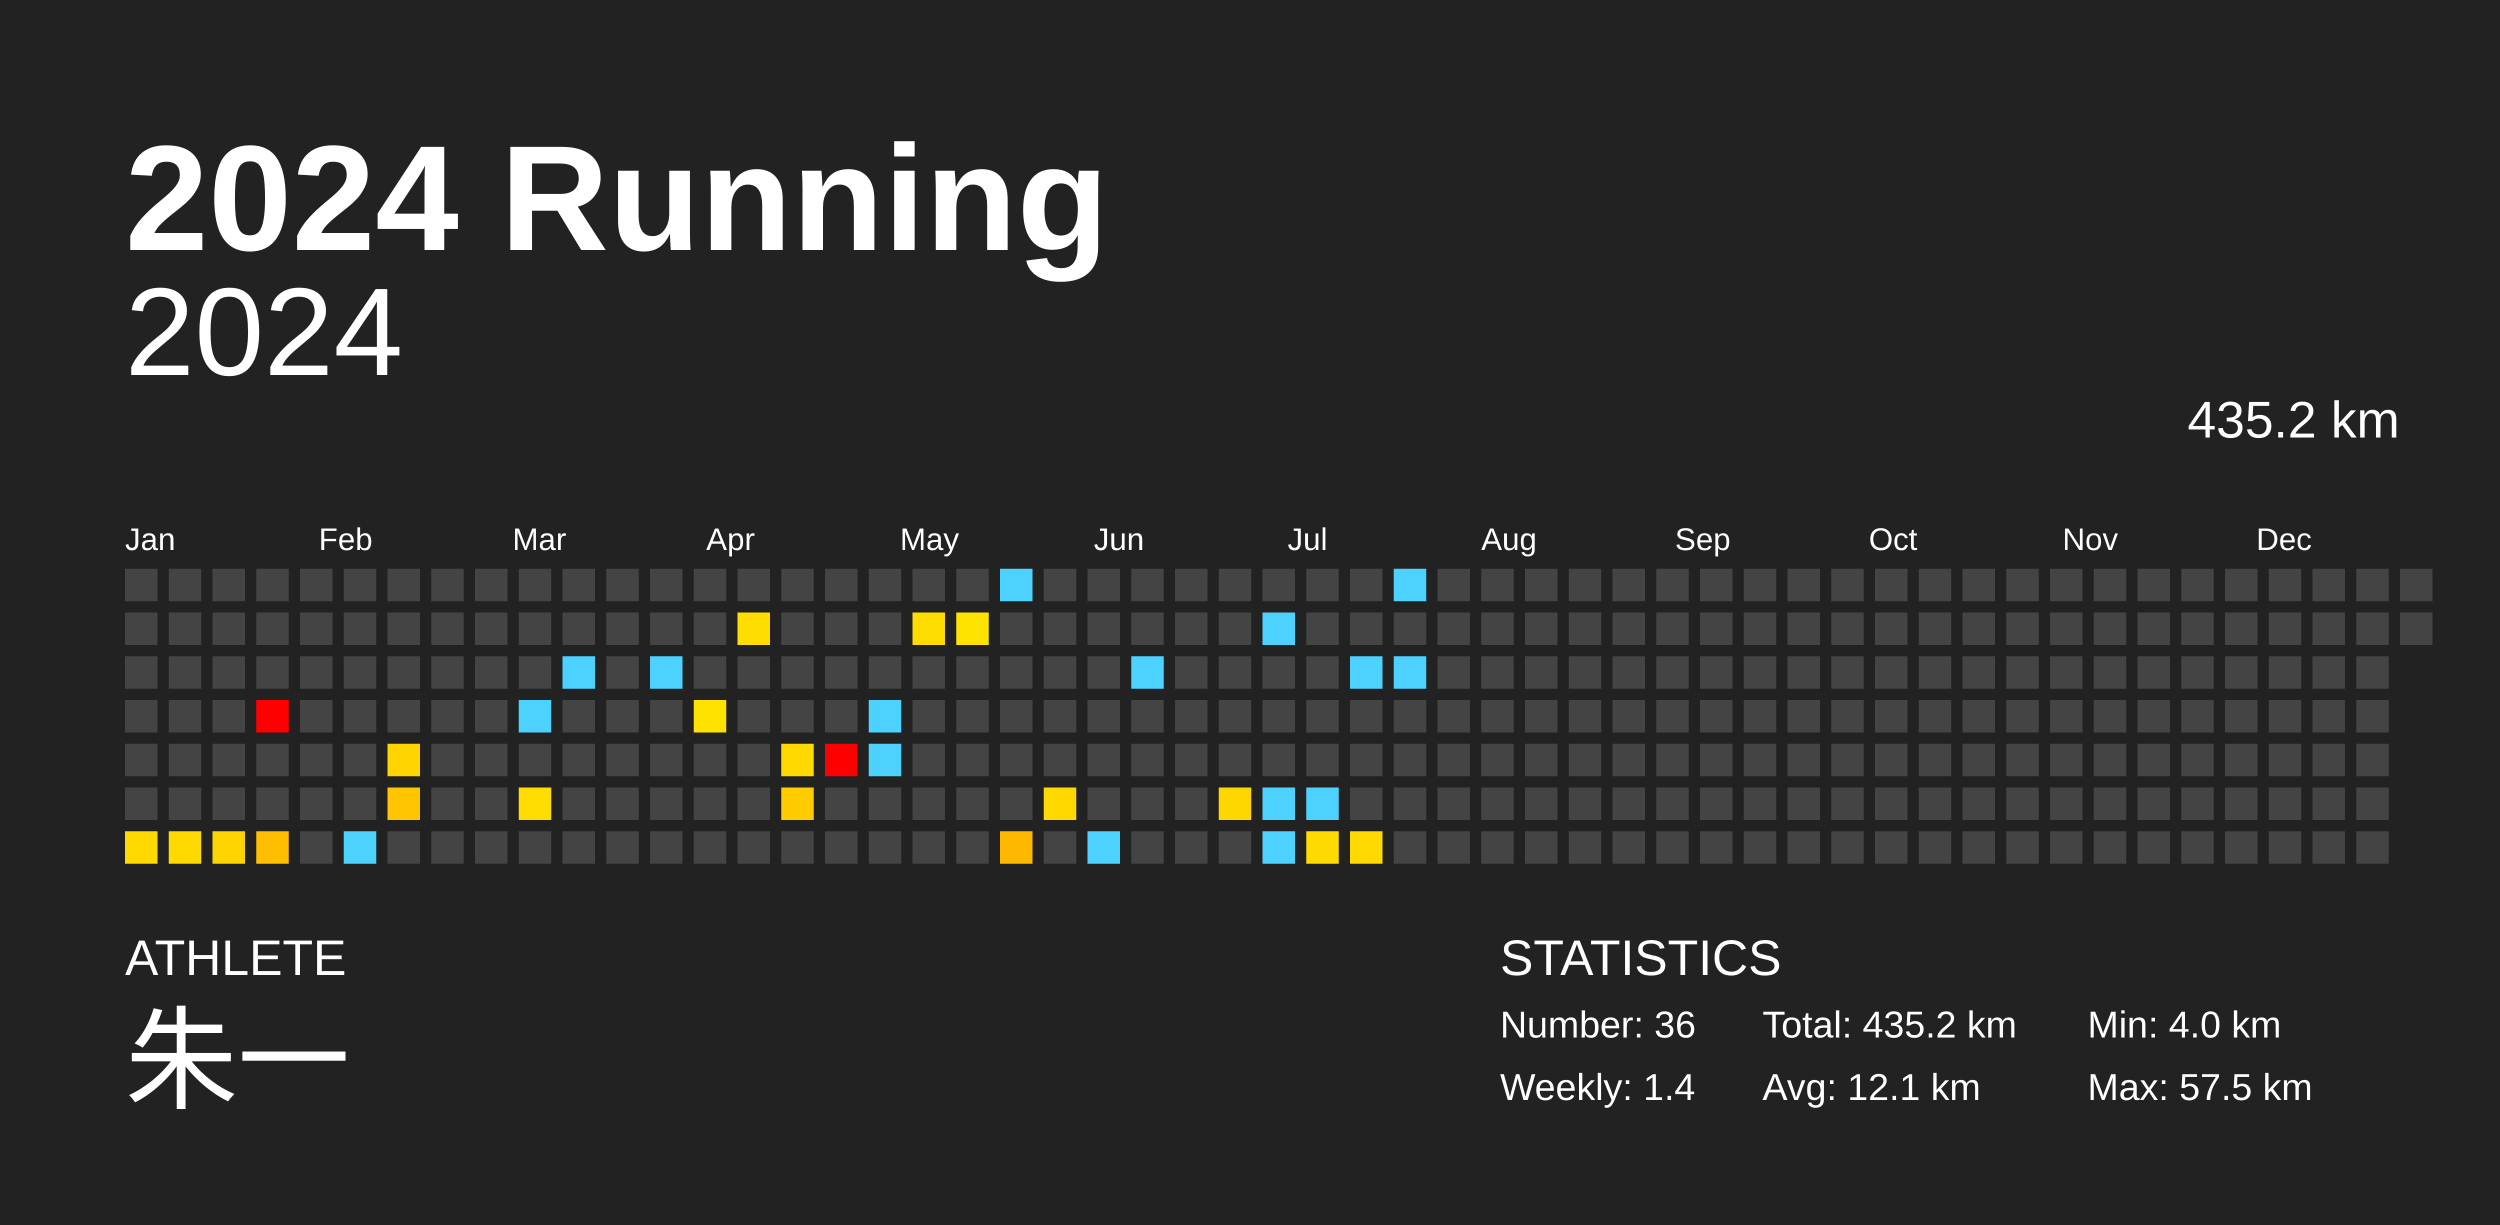
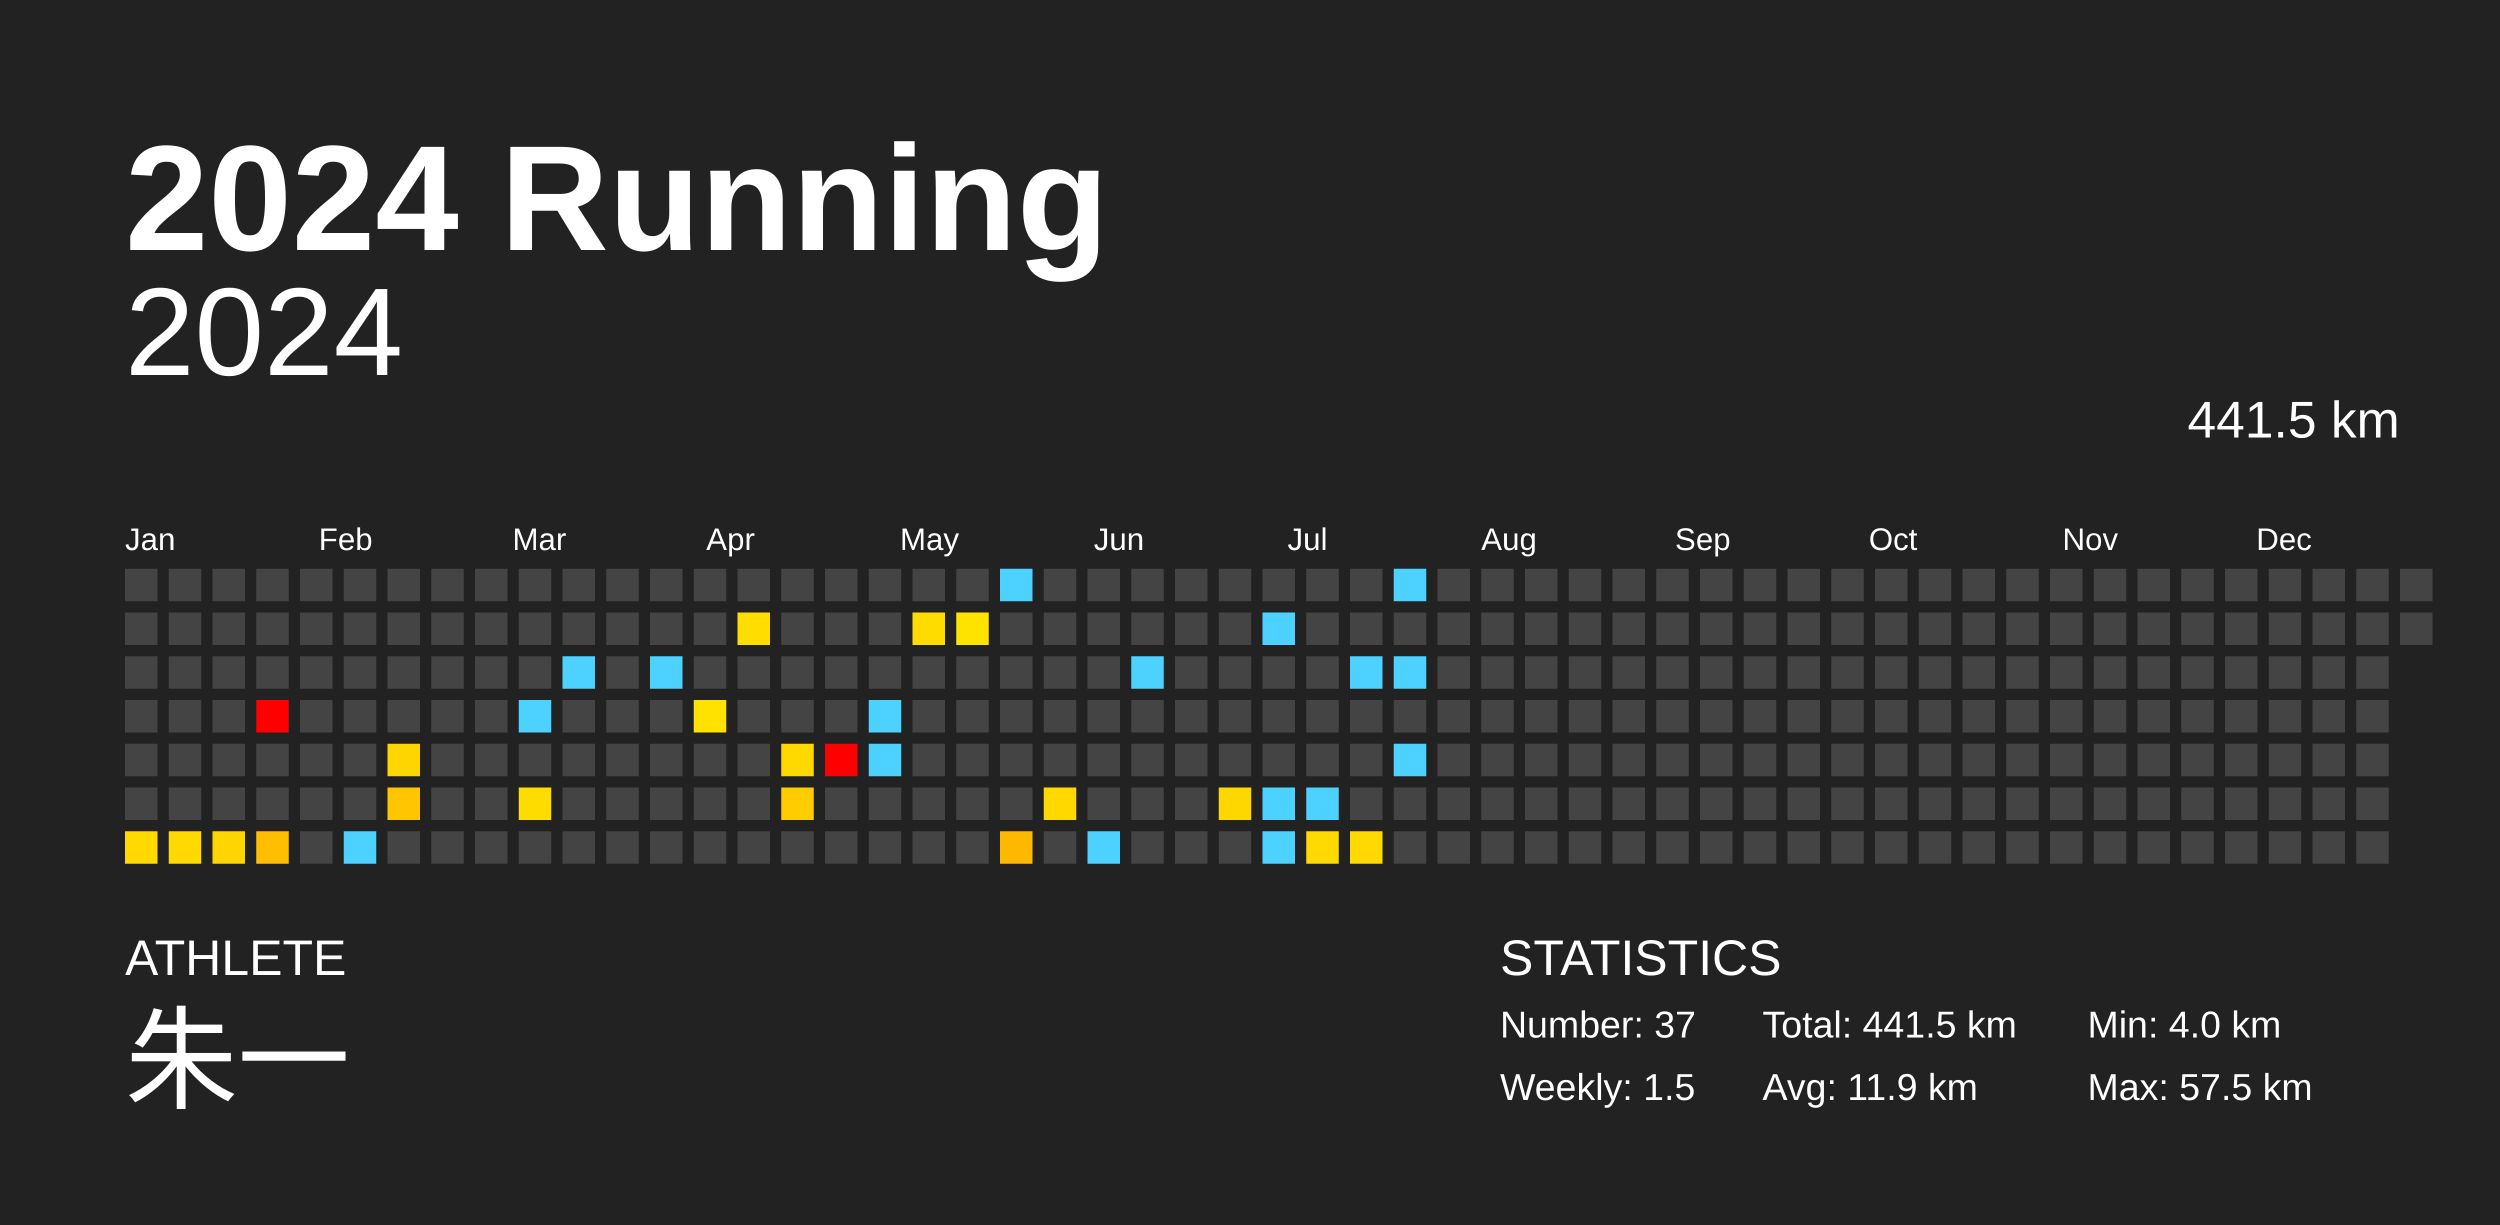
<svg xmlns="http://www.w3.org/2000/svg" baseProfile="full" height="98mm" version="1.1" viewBox="0,0,200,98" width="200mm">
  <defs />
  <rect fill="#222222" height="98" width="200" x="0" y="0" />
  <text fill="#FFFFFF" style="font-size:12px; font-family:Arial; font-weight:bold;" x="10" y="20">2024 Running</text>
  <text fill="#FFFFFF" style="font-size:4px; font-family:Arial" x="10" y="78">ATHLETE</text>
  <text fill="#FFFFFF" style="font-size:9px; font-family:Arial" x="10" y="88">朱一</text>
  <text fill="#FFFFFF" style="font-size:4px; font-family:Arial" x="120" y="78">STATISTICS</text>
-   <text fill="#FFFFFF" style="font-size:3px; font-family:Arial" x="120" y="83">Number: 36</text>
-   <text fill="#FFFFFF" style="font-size:3px; font-family:Arial" x="120" y="88">Weekly: 1.4</text>
-   <text fill="#FFFFFF" style="font-size:3px; font-family:Arial" x="141" y="83">Total: 435.2 km</text>
-   <text fill="#FFFFFF" style="font-size:3px; font-family:Arial" x="141" y="88">Avg: 12.1 km</text>
+   <text fill="#FFFFFF" style="font-size:3px; font-family:Arial" x="120" y="83">Number: 37</text>
+   <text fill="#FFFFFF" style="font-size:3px; font-family:Arial" x="120" y="88">Weekly: 1.5</text>
+   <text fill="#FFFFFF" style="font-size:3px; font-family:Arial" x="141" y="83">Total: 441.5 km</text>
+   <text fill="#FFFFFF" style="font-size:3px; font-family:Arial" x="141" y="88">Avg: 11.9 km</text>
  <text fill="#FFFFFF" style="font-size:3px; font-family:Arial" x="167" y="83">Min: 4.0 km</text>
  <text fill="#FFFFFF" style="font-size:3px; font-family:Arial" x="167" y="88">Max: 57.5 km</text>
  <text alignment-baseline="hanging" fill="#FFFFFF" style="font-size:10.0px; font-family:Arial;" x="10" y="30">2024</text>
-   <text alignment-baseline="hanging" fill="#FFFFFF" style="font-size:4.125px; font-family:Arial;" x="175" y="35">435.2 km</text>
+   <text alignment-baseline="hanging" fill="#FFFFFF" style="font-size:4.125px; font-family:Arial;" x="175" y="35">441.5 km</text>
  <text fill="#FFFFFF" style="font-size:2.5px; font-family:Arial" x="10.0" y="44">Jan</text>
  <text fill="#FFFFFF" style="font-size:2.5px; font-family:Arial" x="25.5" y="44">Feb</text>
  <text fill="#FFFFFF" style="font-size:2.5px; font-family:Arial" x="41.0" y="44">Mar</text>
  <text fill="#FFFFFF" style="font-size:2.5px; font-family:Arial" x="56.5" y="44">Apr</text>
  <text fill="#FFFFFF" style="font-size:2.5px; font-family:Arial" x="72.0" y="44">May</text>
  <text fill="#FFFFFF" style="font-size:2.5px; font-family:Arial" x="87.5" y="44">Jun</text>
  <text fill="#FFFFFF" style="font-size:2.5px; font-family:Arial" x="103.0" y="44">Jul</text>
  <text fill="#FFFFFF" style="font-size:2.5px; font-family:Arial" x="118.5" y="44">Aug</text>
  <text fill="#FFFFFF" style="font-size:2.5px; font-family:Arial" x="134.0" y="44">Sep</text>
  <text fill="#FFFFFF" style="font-size:2.5px; font-family:Arial" x="149.5" y="44">Oct</text>
  <text fill="#FFFFFF" style="font-size:2.5px; font-family:Arial" x="165.0" y="44">Nov</text>
  <text fill="#FFFFFF" style="font-size:2.5px; font-family:Arial" x="180.5" y="44">Dec</text>
  <rect fill="#444444" height="2.6" width="2.6" x="10.0" y="45.5" />
  <rect fill="#444444" height="2.6" width="2.6" x="10.0" y="49.0" />
  <rect fill="#444444" height="2.6" width="2.6" x="10.0" y="52.5" />
  <rect fill="#444444" height="2.6" width="2.6" x="10.0" y="56.0" />
  <rect fill="#444444" height="2.6" width="2.6" x="10.0" y="59.5" />
  <rect fill="#444444" height="2.6" width="2.6" x="10.0" y="63.0" />
  <rect fill="#ffd900" height="2.6" width="2.6" x="10.0" y="66.5" />
  <rect fill="#444444" height="2.6" width="2.6" x="13.5" y="45.5" />
  <rect fill="#444444" height="2.6" width="2.6" x="13.5" y="49.0" />
  <rect fill="#444444" height="2.6" width="2.6" x="13.5" y="52.5" />
  <rect fill="#444444" height="2.6" width="2.6" x="13.5" y="56.0" />
  <rect fill="#444444" height="2.6" width="2.6" x="13.5" y="59.5" />
  <rect fill="#444444" height="2.6" width="2.6" x="13.5" y="63.0" />
  <rect fill="#ffd900" height="2.6" width="2.6" x="13.5" y="66.5" />
  <rect fill="#444444" height="2.6" width="2.6" x="17.0" y="45.5" />
  <rect fill="#444444" height="2.6" width="2.6" x="17.0" y="49.0" />
  <rect fill="#444444" height="2.6" width="2.6" x="17.0" y="52.5" />
  <rect fill="#444444" height="2.6" width="2.6" x="17.0" y="56.0" />
  <rect fill="#444444" height="2.6" width="2.6" x="17.0" y="59.5" />
  <rect fill="#444444" height="2.6" width="2.6" x="17.0" y="63.0" />
  <rect fill="#ffd500" height="2.6" width="2.6" x="17.0" y="66.5" />
  <rect fill="#444444" height="2.6" width="2.6" x="20.5" y="45.5" />
  <rect fill="#444444" height="2.6" width="2.6" x="20.5" y="49.0" />
  <rect fill="#444444" height="2.6" width="2.6" x="20.5" y="52.5" />
  <rect fill="red" height="2.6" width="2.6" x="20.5" y="56.0" />
  <rect fill="#444444" height="2.6" width="2.6" x="20.5" y="59.5" />
  <rect fill="#444444" height="2.6" width="2.6" x="20.5" y="63.0" />
  <rect fill="#ffbf00" height="2.6" width="2.6" x="20.5" y="66.5" />
  <rect fill="#444444" height="2.6" width="2.6" x="24.0" y="45.5" />
  <rect fill="#444444" height="2.6" width="2.6" x="24.0" y="49.0" />
  <rect fill="#444444" height="2.6" width="2.6" x="24.0" y="52.5" />
  <rect fill="#444444" height="2.6" width="2.6" x="24.0" y="56.0" />
  <rect fill="#444444" height="2.6" width="2.6" x="24.0" y="59.5" />
  <rect fill="#444444" height="2.6" width="2.6" x="24.0" y="63.0" />
  <rect fill="#444444" height="2.6" width="2.6" x="24.0" y="66.5" />
  <rect fill="#444444" height="2.6" width="2.6" x="27.5" y="45.5" />
  <rect fill="#444444" height="2.6" width="2.6" x="27.5" y="49.0" />
  <rect fill="#444444" height="2.6" width="2.6" x="27.5" y="52.5" />
  <rect fill="#444444" height="2.6" width="2.6" x="27.5" y="56.0" />
  <rect fill="#444444" height="2.6" width="2.6" x="27.5" y="59.5" />
  <rect fill="#444444" height="2.6" width="2.6" x="27.5" y="63.0" />
  <rect fill="#4dd2ff" height="2.6" width="2.6" x="27.5" y="66.5" />
  <rect fill="#444444" height="2.6" width="2.6" x="31.0" y="45.5" />
  <rect fill="#444444" height="2.6" width="2.6" x="31.0" y="49.0" />
  <rect fill="#444444" height="2.6" width="2.6" x="31.0" y="52.5" />
  <rect fill="#444444" height="2.6" width="2.6" x="31.0" y="56.0" />
  <rect fill="#ffd500" height="2.6" width="2.6" x="31.0" y="59.5" />
  <rect fill="#ffc500" height="2.6" width="2.6" x="31.0" y="63.0" />
  <rect fill="#444444" height="2.6" width="2.6" x="31.0" y="66.5" />
  <rect fill="#444444" height="2.6" width="2.6" x="34.5" y="45.5" />
  <rect fill="#444444" height="2.6" width="2.6" x="34.5" y="49.0" />
  <rect fill="#444444" height="2.6" width="2.6" x="34.5" y="52.5" />
  <rect fill="#444444" height="2.6" width="2.6" x="34.5" y="56.0" />
  <rect fill="#444444" height="2.6" width="2.6" x="34.5" y="59.5" />
  <rect fill="#444444" height="2.6" width="2.6" x="34.5" y="63.0" />
  <rect fill="#444444" height="2.6" width="2.6" x="34.5" y="66.5" />
  <rect fill="#444444" height="2.6" width="2.6" x="38.0" y="45.5" />
  <rect fill="#444444" height="2.6" width="2.6" x="38.0" y="49.0" />
  <rect fill="#444444" height="2.6" width="2.6" x="38.0" y="52.5" />
  <rect fill="#444444" height="2.6" width="2.6" x="38.0" y="56.0" />
  <rect fill="#444444" height="2.6" width="2.6" x="38.0" y="59.5" />
  <rect fill="#444444" height="2.6" width="2.6" x="38.0" y="63.0" />
  <rect fill="#444444" height="2.6" width="2.6" x="38.0" y="66.5" />
  <rect fill="#444444" height="2.6" width="2.6" x="41.5" y="45.5" />
  <rect fill="#444444" height="2.6" width="2.6" x="41.5" y="49.0" />
  <rect fill="#444444" height="2.6" width="2.6" x="41.5" y="52.5" />
  <rect fill="#4dd2ff" height="2.6" width="2.6" x="41.5" y="56.0" />
  <rect fill="#444444" height="2.6" width="2.6" x="41.5" y="59.5" />
  <rect fill="#ffdc00" height="2.6" width="2.6" x="41.5" y="63.0" />
  <rect fill="#444444" height="2.6" width="2.6" x="41.5" y="66.5" />
  <rect fill="#444444" height="2.6" width="2.6" x="45.0" y="45.5" />
  <rect fill="#444444" height="2.6" width="2.6" x="45.0" y="49.0" />
  <rect fill="#4dd2ff" height="2.6" width="2.6" x="45.0" y="52.5" />
  <rect fill="#444444" height="2.6" width="2.6" x="45.0" y="56.0" />
  <rect fill="#444444" height="2.6" width="2.6" x="45.0" y="59.5" />
  <rect fill="#444444" height="2.6" width="2.6" x="45.0" y="63.0" />
  <rect fill="#444444" height="2.6" width="2.6" x="45.0" y="66.5" />
  <rect fill="#444444" height="2.6" width="2.6" x="48.5" y="45.5" />
  <rect fill="#444444" height="2.6" width="2.6" x="48.5" y="49.0" />
  <rect fill="#444444" height="2.6" width="2.6" x="48.5" y="52.5" />
  <rect fill="#444444" height="2.6" width="2.6" x="48.5" y="56.0" />
  <rect fill="#444444" height="2.6" width="2.6" x="48.5" y="59.5" />
  <rect fill="#444444" height="2.6" width="2.6" x="48.5" y="63.0" />
  <rect fill="#444444" height="2.6" width="2.6" x="48.5" y="66.5" />
  <rect fill="#444444" height="2.6" width="2.6" x="52.0" y="45.5" />
  <rect fill="#444444" height="2.6" width="2.6" x="52.0" y="49.0" />
  <rect fill="#4dd2ff" height="2.6" width="2.6" x="52.0" y="52.5" />
  <rect fill="#444444" height="2.6" width="2.6" x="52.0" y="56.0" />
  <rect fill="#444444" height="2.6" width="2.6" x="52.0" y="59.5" />
  <rect fill="#444444" height="2.6" width="2.6" x="52.0" y="63.0" />
  <rect fill="#444444" height="2.6" width="2.6" x="52.0" y="66.5" />
  <rect fill="#444444" height="2.6" width="2.6" x="55.5" y="45.5" />
  <rect fill="#444444" height="2.6" width="2.6" x="55.5" y="49.0" />
  <rect fill="#444444" height="2.6" width="2.6" x="55.5" y="52.5" />
  <rect fill="#ffe200" height="2.6" width="2.6" x="55.5" y="56.0" />
  <rect fill="#444444" height="2.6" width="2.6" x="55.5" y="59.5" />
  <rect fill="#444444" height="2.6" width="2.6" x="55.5" y="63.0" />
  <rect fill="#444444" height="2.6" width="2.6" x="55.5" y="66.5" />
  <rect fill="#444444" height="2.6" width="2.6" x="59.0" y="45.5" />
  <rect fill="#ffdd00" height="2.6" width="2.6" x="59.0" y="49.0" />
  <rect fill="#444444" height="2.6" width="2.6" x="59.0" y="52.5" />
  <rect fill="#444444" height="2.6" width="2.6" x="59.0" y="56.0" />
  <rect fill="#444444" height="2.6" width="2.6" x="59.0" y="59.5" />
  <rect fill="#444444" height="2.6" width="2.6" x="59.0" y="63.0" />
  <rect fill="#444444" height="2.6" width="2.6" x="59.0" y="66.5" />
  <rect fill="#444444" height="2.6" width="2.6" x="62.5" y="45.5" />
  <rect fill="#444444" height="2.6" width="2.6" x="62.5" y="49.0" />
  <rect fill="#444444" height="2.6" width="2.6" x="62.5" y="52.5" />
  <rect fill="#444444" height="2.6" width="2.6" x="62.5" y="56.0" />
  <rect fill="#ffd900" height="2.6" width="2.6" x="62.5" y="59.5" />
  <rect fill="#ffcc00" height="2.6" width="2.6" x="62.5" y="63.0" />
  <rect fill="#444444" height="2.6" width="2.6" x="62.5" y="66.5" />
  <rect fill="#444444" height="2.6" width="2.6" x="66.0" y="45.5" />
  <rect fill="#444444" height="2.6" width="2.6" x="66.0" y="49.0" />
  <rect fill="#444444" height="2.6" width="2.6" x="66.0" y="52.5" />
  <rect fill="#444444" height="2.6" width="2.6" x="66.0" y="56.0" />
  <rect fill="red" height="2.6" width="2.6" x="66.0" y="59.5" />
  <rect fill="#444444" height="2.6" width="2.6" x="66.0" y="63.0" />
  <rect fill="#444444" height="2.6" width="2.6" x="66.0" y="66.5" />
  <rect fill="#444444" height="2.6" width="2.6" x="69.5" y="45.5" />
  <rect fill="#444444" height="2.6" width="2.6" x="69.5" y="49.0" />
  <rect fill="#444444" height="2.6" width="2.6" x="69.5" y="52.5" />
  <rect fill="#4dd2ff" height="2.6" width="2.6" x="69.5" y="56.0" />
  <rect fill="#4dd2ff" height="2.6" width="2.6" x="69.5" y="59.5" />
  <rect fill="#444444" height="2.6" width="2.6" x="69.5" y="63.0" />
  <rect fill="#444444" height="2.6" width="2.6" x="69.5" y="66.5" />
  <rect fill="#444444" height="2.6" width="2.6" x="73.0" y="45.5" />
  <rect fill="#ffdc00" height="2.6" width="2.6" x="73.0" y="49.0" />
  <rect fill="#444444" height="2.6" width="2.6" x="73.0" y="52.5" />
  <rect fill="#444444" height="2.6" width="2.6" x="73.0" y="56.0" />
  <rect fill="#444444" height="2.6" width="2.6" x="73.0" y="59.5" />
  <rect fill="#444444" height="2.6" width="2.6" x="73.0" y="63.0" />
  <rect fill="#444444" height="2.6" width="2.6" x="73.0" y="66.5" />
  <rect fill="#444444" height="2.6" width="2.6" x="76.5" y="45.5" />
  <rect fill="#ffe300" height="2.6" width="2.6" x="76.5" y="49.0" />
  <rect fill="#444444" height="2.6" width="2.6" x="76.5" y="52.5" />
  <rect fill="#444444" height="2.6" width="2.6" x="76.5" y="56.0" />
  <rect fill="#444444" height="2.6" width="2.6" x="76.5" y="59.5" />
  <rect fill="#444444" height="2.6" width="2.6" x="76.5" y="63.0" />
  <rect fill="#444444" height="2.6" width="2.6" x="76.5" y="66.5" />
  <rect fill="#4dd2ff" height="2.6" width="2.6" x="80.0" y="45.5" />
  <rect fill="#444444" height="2.6" width="2.6" x="80.0" y="49.0" />
  <rect fill="#444444" height="2.6" width="2.6" x="80.0" y="52.5" />
  <rect fill="#444444" height="2.6" width="2.6" x="80.0" y="56.0" />
  <rect fill="#444444" height="2.6" width="2.6" x="80.0" y="59.5" />
  <rect fill="#444444" height="2.6" width="2.6" x="80.0" y="63.0" />
  <rect fill="#ffb800" height="2.6" width="2.6" x="80.0" y="66.5" />
  <rect fill="#444444" height="2.6" width="2.6" x="83.5" y="45.5" />
  <rect fill="#444444" height="2.6" width="2.6" x="83.5" y="49.0" />
  <rect fill="#444444" height="2.6" width="2.6" x="83.5" y="52.5" />
  <rect fill="#444444" height="2.6" width="2.6" x="83.5" y="56.0" />
  <rect fill="#444444" height="2.6" width="2.6" x="83.5" y="59.5" />
  <rect fill="#ffd800" height="2.6" width="2.6" x="83.5" y="63.0" />
  <rect fill="#444444" height="2.6" width="2.6" x="83.5" y="66.5" />
  <rect fill="#444444" height="2.6" width="2.6" x="87.0" y="45.5" />
  <rect fill="#444444" height="2.6" width="2.6" x="87.0" y="49.0" />
  <rect fill="#444444" height="2.6" width="2.6" x="87.0" y="52.5" />
  <rect fill="#444444" height="2.6" width="2.6" x="87.0" y="56.0" />
  <rect fill="#444444" height="2.6" width="2.6" x="87.0" y="59.5" />
  <rect fill="#444444" height="2.6" width="2.6" x="87.0" y="63.0" />
  <rect fill="#4dd2ff" height="2.6" width="2.6" x="87.0" y="66.5" />
  <rect fill="#444444" height="2.6" width="2.6" x="90.5" y="45.5" />
  <rect fill="#444444" height="2.6" width="2.6" x="90.5" y="49.0" />
  <rect fill="#4dd2ff" height="2.6" width="2.6" x="90.5" y="52.5" />
  <rect fill="#444444" height="2.6" width="2.6" x="90.5" y="56.0" />
  <rect fill="#444444" height="2.6" width="2.6" x="90.5" y="59.5" />
  <rect fill="#444444" height="2.6" width="2.6" x="90.5" y="63.0" />
  <rect fill="#444444" height="2.6" width="2.6" x="90.5" y="66.5" />
  <rect fill="#444444" height="2.6" width="2.6" x="94.0" y="45.5" />
  <rect fill="#444444" height="2.6" width="2.6" x="94.0" y="49.0" />
  <rect fill="#444444" height="2.6" width="2.6" x="94.0" y="52.5" />
  <rect fill="#444444" height="2.6" width="2.6" x="94.0" y="56.0" />
  <rect fill="#444444" height="2.6" width="2.6" x="94.0" y="59.5" />
  <rect fill="#444444" height="2.6" width="2.6" x="94.0" y="63.0" />
  <rect fill="#444444" height="2.6" width="2.6" x="94.0" y="66.5" />
  <rect fill="#444444" height="2.6" width="2.6" x="97.5" y="45.5" />
  <rect fill="#444444" height="2.6" width="2.6" x="97.5" y="49.0" />
  <rect fill="#444444" height="2.6" width="2.6" x="97.5" y="52.5" />
  <rect fill="#444444" height="2.6" width="2.6" x="97.5" y="56.0" />
  <rect fill="#444444" height="2.6" width="2.6" x="97.5" y="59.5" />
  <rect fill="#ffd700" height="2.6" width="2.6" x="97.5" y="63.0" />
  <rect fill="#444444" height="2.6" width="2.6" x="97.5" y="66.5" />
  <rect fill="#444444" height="2.6" width="2.6" x="101.0" y="45.5" />
  <rect fill="#4dd2ff" height="2.6" width="2.6" x="101.0" y="49.0" />
  <rect fill="#444444" height="2.6" width="2.6" x="101.0" y="52.5" />
  <rect fill="#444444" height="2.6" width="2.6" x="101.0" y="56.0" />
  <rect fill="#444444" height="2.6" width="2.6" x="101.0" y="59.5" />
  <rect fill="#4dd2ff" height="2.6" width="2.6" x="101.0" y="63.0" />
  <rect fill="#4dd2ff" height="2.6" width="2.6" x="101.0" y="66.5" />
  <rect fill="#444444" height="2.6" width="2.6" x="104.5" y="45.5" />
  <rect fill="#444444" height="2.6" width="2.6" x="104.5" y="49.0" />
  <rect fill="#444444" height="2.6" width="2.6" x="104.5" y="52.5" />
  <rect fill="#444444" height="2.6" width="2.6" x="104.5" y="56.0" />
  <rect fill="#444444" height="2.6" width="2.6" x="104.5" y="59.5" />
  <rect fill="#4dd2ff" height="2.6" width="2.6" x="104.5" y="63.0" />
  <rect fill="#ffda00" height="2.6" width="2.6" x="104.5" y="66.5" />
  <rect fill="#444444" height="2.6" width="2.6" x="108.0" y="45.5" />
  <rect fill="#444444" height="2.6" width="2.6" x="108.0" y="49.0" />
  <rect fill="#4dd2ff" height="2.6" width="2.6" x="108.0" y="52.5" />
  <rect fill="#444444" height="2.6" width="2.6" x="108.0" y="56.0" />
  <rect fill="#444444" height="2.6" width="2.6" x="108.0" y="59.5" />
  <rect fill="#444444" height="2.6" width="2.6" x="108.0" y="63.0" />
  <rect fill="#ffd900" height="2.6" width="2.6" x="108.0" y="66.5" />
  <rect fill="#4dd2ff" height="2.6" width="2.6" x="111.5" y="45.5" />
  <rect fill="#444444" height="2.6" width="2.6" x="111.5" y="49.0" />
  <rect fill="#4dd2ff" height="2.6" width="2.6" x="111.5" y="52.5" />
  <rect fill="#444444" height="2.6" width="2.6" x="111.5" y="56.0" />
-   <rect fill="#444444" height="2.6" width="2.6" x="111.5" y="59.5" />
+   <rect fill="#4dd2ff" height="2.6" width="2.6" x="111.5" y="59.5" />
  <rect fill="#444444" height="2.6" width="2.6" x="111.5" y="63.0" />
  <rect fill="#444444" height="2.6" width="2.6" x="111.5" y="66.5" />
  <rect fill="#444444" height="2.6" width="2.6" x="115.0" y="45.5" />
  <rect fill="#444444" height="2.6" width="2.6" x="115.0" y="49.0" />
  <rect fill="#444444" height="2.6" width="2.6" x="115.0" y="52.5" />
  <rect fill="#444444" height="2.6" width="2.6" x="115.0" y="56.0" />
  <rect fill="#444444" height="2.6" width="2.6" x="115.0" y="59.5" />
  <rect fill="#444444" height="2.6" width="2.6" x="115.0" y="63.0" />
  <rect fill="#444444" height="2.6" width="2.6" x="115.0" y="66.5" />
  <rect fill="#444444" height="2.6" width="2.6" x="118.5" y="45.5" />
  <rect fill="#444444" height="2.6" width="2.6" x="118.5" y="49.0" />
  <rect fill="#444444" height="2.6" width="2.6" x="118.5" y="52.5" />
  <rect fill="#444444" height="2.6" width="2.6" x="118.5" y="56.0" />
  <rect fill="#444444" height="2.6" width="2.6" x="118.5" y="59.5" />
  <rect fill="#444444" height="2.6" width="2.6" x="118.5" y="63.0" />
  <rect fill="#444444" height="2.6" width="2.6" x="118.5" y="66.5" />
  <rect fill="#444444" height="2.6" width="2.6" x="122.0" y="45.5" />
  <rect fill="#444444" height="2.6" width="2.6" x="122.0" y="49.0" />
  <rect fill="#444444" height="2.6" width="2.6" x="122.0" y="52.5" />
  <rect fill="#444444" height="2.6" width="2.6" x="122.0" y="56.0" />
  <rect fill="#444444" height="2.6" width="2.6" x="122.0" y="59.5" />
  <rect fill="#444444" height="2.6" width="2.6" x="122.0" y="63.0" />
  <rect fill="#444444" height="2.6" width="2.6" x="122.0" y="66.5" />
  <rect fill="#444444" height="2.6" width="2.6" x="125.5" y="45.5" />
  <rect fill="#444444" height="2.6" width="2.6" x="125.5" y="49.0" />
  <rect fill="#444444" height="2.6" width="2.6" x="125.5" y="52.5" />
  <rect fill="#444444" height="2.6" width="2.6" x="125.5" y="56.0" />
  <rect fill="#444444" height="2.6" width="2.6" x="125.5" y="59.5" />
  <rect fill="#444444" height="2.6" width="2.6" x="125.5" y="63.0" />
  <rect fill="#444444" height="2.6" width="2.6" x="125.5" y="66.5" />
  <rect fill="#444444" height="2.6" width="2.6" x="129.0" y="45.5" />
  <rect fill="#444444" height="2.6" width="2.6" x="129.0" y="49.0" />
  <rect fill="#444444" height="2.6" width="2.6" x="129.0" y="52.5" />
  <rect fill="#444444" height="2.6" width="2.6" x="129.0" y="56.0" />
  <rect fill="#444444" height="2.6" width="2.6" x="129.0" y="59.5" />
  <rect fill="#444444" height="2.6" width="2.6" x="129.0" y="63.0" />
  <rect fill="#444444" height="2.6" width="2.6" x="129.0" y="66.5" />
  <rect fill="#444444" height="2.6" width="2.6" x="132.5" y="45.5" />
  <rect fill="#444444" height="2.6" width="2.6" x="132.5" y="49.0" />
  <rect fill="#444444" height="2.6" width="2.6" x="132.5" y="52.5" />
  <rect fill="#444444" height="2.6" width="2.6" x="132.5" y="56.0" />
  <rect fill="#444444" height="2.6" width="2.6" x="132.5" y="59.5" />
  <rect fill="#444444" height="2.6" width="2.6" x="132.5" y="63.0" />
  <rect fill="#444444" height="2.6" width="2.6" x="132.5" y="66.5" />
  <rect fill="#444444" height="2.6" width="2.6" x="136.0" y="45.5" />
  <rect fill="#444444" height="2.6" width="2.6" x="136.0" y="49.0" />
  <rect fill="#444444" height="2.6" width="2.6" x="136.0" y="52.5" />
  <rect fill="#444444" height="2.6" width="2.6" x="136.0" y="56.0" />
  <rect fill="#444444" height="2.6" width="2.6" x="136.0" y="59.5" />
  <rect fill="#444444" height="2.6" width="2.6" x="136.0" y="63.0" />
  <rect fill="#444444" height="2.6" width="2.6" x="136.0" y="66.5" />
  <rect fill="#444444" height="2.6" width="2.6" x="139.5" y="45.5" />
  <rect fill="#444444" height="2.6" width="2.6" x="139.5" y="49.0" />
  <rect fill="#444444" height="2.6" width="2.6" x="139.5" y="52.5" />
  <rect fill="#444444" height="2.6" width="2.6" x="139.5" y="56.0" />
  <rect fill="#444444" height="2.6" width="2.6" x="139.5" y="59.5" />
  <rect fill="#444444" height="2.6" width="2.6" x="139.5" y="63.0" />
  <rect fill="#444444" height="2.6" width="2.6" x="139.5" y="66.5" />
  <rect fill="#444444" height="2.6" width="2.6" x="143.0" y="45.5" />
  <rect fill="#444444" height="2.6" width="2.6" x="143.0" y="49.0" />
  <rect fill="#444444" height="2.6" width="2.6" x="143.0" y="52.5" />
  <rect fill="#444444" height="2.6" width="2.6" x="143.0" y="56.0" />
  <rect fill="#444444" height="2.6" width="2.6" x="143.0" y="59.5" />
  <rect fill="#444444" height="2.6" width="2.6" x="143.0" y="63.0" />
  <rect fill="#444444" height="2.6" width="2.6" x="143.0" y="66.5" />
  <rect fill="#444444" height="2.6" width="2.6" x="146.5" y="45.5" />
  <rect fill="#444444" height="2.6" width="2.6" x="146.5" y="49.0" />
  <rect fill="#444444" height="2.6" width="2.6" x="146.5" y="52.5" />
  <rect fill="#444444" height="2.6" width="2.6" x="146.5" y="56.0" />
  <rect fill="#444444" height="2.6" width="2.6" x="146.5" y="59.5" />
  <rect fill="#444444" height="2.6" width="2.6" x="146.5" y="63.0" />
  <rect fill="#444444" height="2.6" width="2.6" x="146.5" y="66.5" />
  <rect fill="#444444" height="2.6" width="2.6" x="150.0" y="45.5" />
  <rect fill="#444444" height="2.6" width="2.6" x="150.0" y="49.0" />
  <rect fill="#444444" height="2.6" width="2.6" x="150.0" y="52.5" />
  <rect fill="#444444" height="2.6" width="2.6" x="150.0" y="56.0" />
  <rect fill="#444444" height="2.6" width="2.6" x="150.0" y="59.5" />
  <rect fill="#444444" height="2.6" width="2.6" x="150.0" y="63.0" />
  <rect fill="#444444" height="2.6" width="2.6" x="150.0" y="66.5" />
  <rect fill="#444444" height="2.6" width="2.6" x="153.5" y="45.5" />
  <rect fill="#444444" height="2.6" width="2.6" x="153.5" y="49.0" />
  <rect fill="#444444" height="2.6" width="2.6" x="153.5" y="52.5" />
  <rect fill="#444444" height="2.6" width="2.6" x="153.5" y="56.0" />
  <rect fill="#444444" height="2.6" width="2.6" x="153.5" y="59.5" />
  <rect fill="#444444" height="2.6" width="2.6" x="153.5" y="63.0" />
  <rect fill="#444444" height="2.6" width="2.6" x="153.5" y="66.5" />
  <rect fill="#444444" height="2.6" width="2.6" x="157.0" y="45.5" />
  <rect fill="#444444" height="2.6" width="2.6" x="157.0" y="49.0" />
  <rect fill="#444444" height="2.6" width="2.6" x="157.0" y="52.5" />
  <rect fill="#444444" height="2.6" width="2.6" x="157.0" y="56.0" />
  <rect fill="#444444" height="2.6" width="2.6" x="157.0" y="59.5" />
  <rect fill="#444444" height="2.6" width="2.6" x="157.0" y="63.0" />
  <rect fill="#444444" height="2.6" width="2.6" x="157.0" y="66.5" />
  <rect fill="#444444" height="2.6" width="2.6" x="160.5" y="45.5" />
  <rect fill="#444444" height="2.6" width="2.6" x="160.5" y="49.0" />
  <rect fill="#444444" height="2.6" width="2.6" x="160.5" y="52.5" />
  <rect fill="#444444" height="2.6" width="2.6" x="160.5" y="56.0" />
  <rect fill="#444444" height="2.6" width="2.6" x="160.5" y="59.5" />
  <rect fill="#444444" height="2.6" width="2.6" x="160.5" y="63.0" />
  <rect fill="#444444" height="2.6" width="2.6" x="160.5" y="66.5" />
  <rect fill="#444444" height="2.6" width="2.6" x="164.0" y="45.5" />
  <rect fill="#444444" height="2.6" width="2.6" x="164.0" y="49.0" />
  <rect fill="#444444" height="2.6" width="2.6" x="164.0" y="52.5" />
  <rect fill="#444444" height="2.6" width="2.6" x="164.0" y="56.0" />
  <rect fill="#444444" height="2.6" width="2.6" x="164.0" y="59.5" />
  <rect fill="#444444" height="2.6" width="2.6" x="164.0" y="63.0" />
  <rect fill="#444444" height="2.6" width="2.6" x="164.0" y="66.5" />
  <rect fill="#444444" height="2.6" width="2.6" x="167.5" y="45.5" />
  <rect fill="#444444" height="2.6" width="2.6" x="167.5" y="49.0" />
  <rect fill="#444444" height="2.6" width="2.6" x="167.5" y="52.5" />
  <rect fill="#444444" height="2.6" width="2.6" x="167.5" y="56.0" />
  <rect fill="#444444" height="2.6" width="2.6" x="167.5" y="59.5" />
  <rect fill="#444444" height="2.6" width="2.6" x="167.5" y="63.0" />
  <rect fill="#444444" height="2.6" width="2.6" x="167.5" y="66.5" />
  <rect fill="#444444" height="2.6" width="2.6" x="171.0" y="45.5" />
  <rect fill="#444444" height="2.6" width="2.6" x="171.0" y="49.0" />
  <rect fill="#444444" height="2.6" width="2.6" x="171.0" y="52.5" />
  <rect fill="#444444" height="2.6" width="2.6" x="171.0" y="56.0" />
  <rect fill="#444444" height="2.6" width="2.6" x="171.0" y="59.5" />
  <rect fill="#444444" height="2.6" width="2.6" x="171.0" y="63.0" />
  <rect fill="#444444" height="2.6" width="2.6" x="171.0" y="66.5" />
  <rect fill="#444444" height="2.6" width="2.6" x="174.5" y="45.5" />
  <rect fill="#444444" height="2.6" width="2.6" x="174.5" y="49.0" />
  <rect fill="#444444" height="2.6" width="2.6" x="174.5" y="52.5" />
  <rect fill="#444444" height="2.6" width="2.6" x="174.5" y="56.0" />
  <rect fill="#444444" height="2.6" width="2.6" x="174.5" y="59.5" />
  <rect fill="#444444" height="2.6" width="2.6" x="174.5" y="63.0" />
  <rect fill="#444444" height="2.6" width="2.6" x="174.5" y="66.5" />
  <rect fill="#444444" height="2.6" width="2.6" x="178.0" y="45.5" />
  <rect fill="#444444" height="2.6" width="2.6" x="178.0" y="49.0" />
  <rect fill="#444444" height="2.6" width="2.6" x="178.0" y="52.5" />
  <rect fill="#444444" height="2.6" width="2.6" x="178.0" y="56.0" />
  <rect fill="#444444" height="2.6" width="2.6" x="178.0" y="59.5" />
  <rect fill="#444444" height="2.6" width="2.6" x="178.0" y="63.0" />
  <rect fill="#444444" height="2.6" width="2.6" x="178.0" y="66.5" />
  <rect fill="#444444" height="2.6" width="2.6" x="181.5" y="45.5" />
  <rect fill="#444444" height="2.6" width="2.6" x="181.5" y="49.0" />
  <rect fill="#444444" height="2.6" width="2.6" x="181.5" y="52.5" />
  <rect fill="#444444" height="2.6" width="2.6" x="181.5" y="56.0" />
  <rect fill="#444444" height="2.6" width="2.6" x="181.5" y="59.5" />
  <rect fill="#444444" height="2.6" width="2.6" x="181.5" y="63.0" />
  <rect fill="#444444" height="2.6" width="2.6" x="181.5" y="66.5" />
  <rect fill="#444444" height="2.6" width="2.6" x="185.0" y="45.5" />
  <rect fill="#444444" height="2.6" width="2.6" x="185.0" y="49.0" />
  <rect fill="#444444" height="2.6" width="2.6" x="185.0" y="52.5" />
  <rect fill="#444444" height="2.6" width="2.6" x="185.0" y="56.0" />
  <rect fill="#444444" height="2.6" width="2.6" x="185.0" y="59.5" />
  <rect fill="#444444" height="2.6" width="2.6" x="185.0" y="63.0" />
  <rect fill="#444444" height="2.6" width="2.6" x="185.0" y="66.5" />
  <rect fill="#444444" height="2.6" width="2.6" x="188.5" y="45.5" />
  <rect fill="#444444" height="2.6" width="2.6" x="188.5" y="49.0" />
  <rect fill="#444444" height="2.6" width="2.6" x="188.5" y="52.5" />
  <rect fill="#444444" height="2.6" width="2.6" x="188.5" y="56.0" />
  <rect fill="#444444" height="2.6" width="2.6" x="188.5" y="59.5" />
  <rect fill="#444444" height="2.6" width="2.6" x="188.5" y="63.0" />
  <rect fill="#444444" height="2.6" width="2.6" x="188.5" y="66.5" />
  <rect fill="#444444" height="2.6" width="2.6" x="192.0" y="45.5" />
  <rect fill="#444444" height="2.6" width="2.6" x="192.0" y="49.0" />
</svg>
